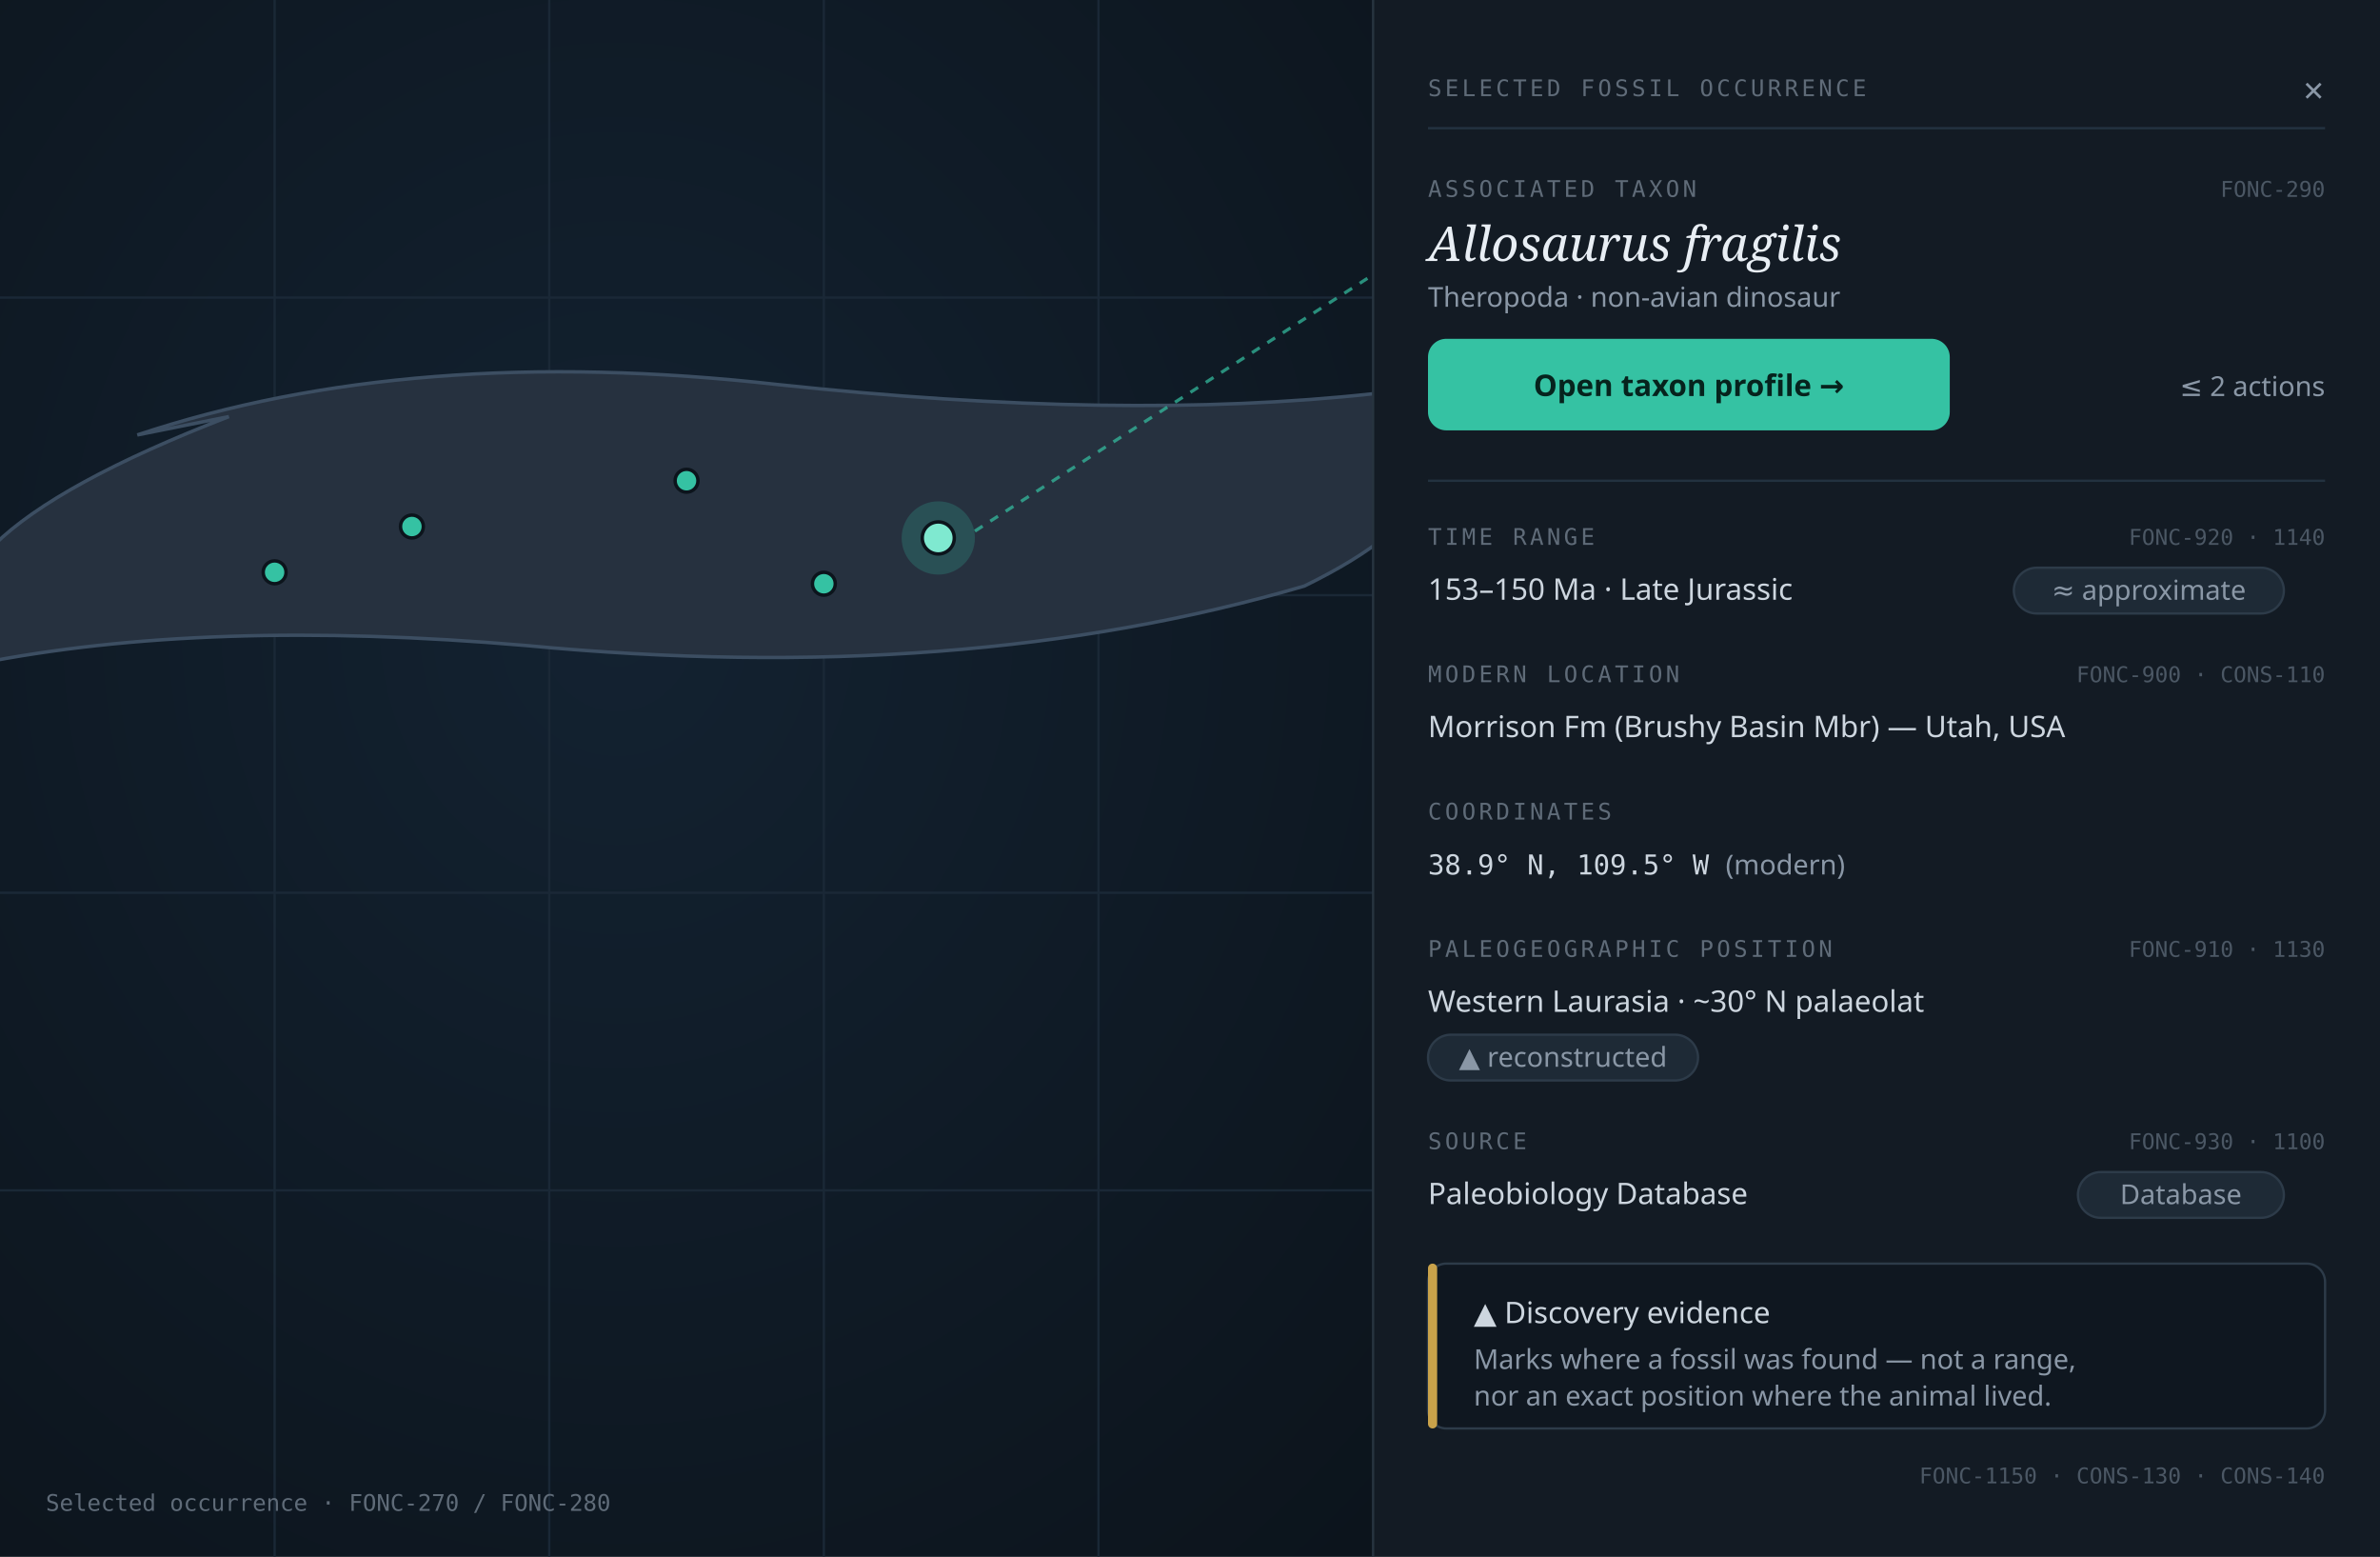
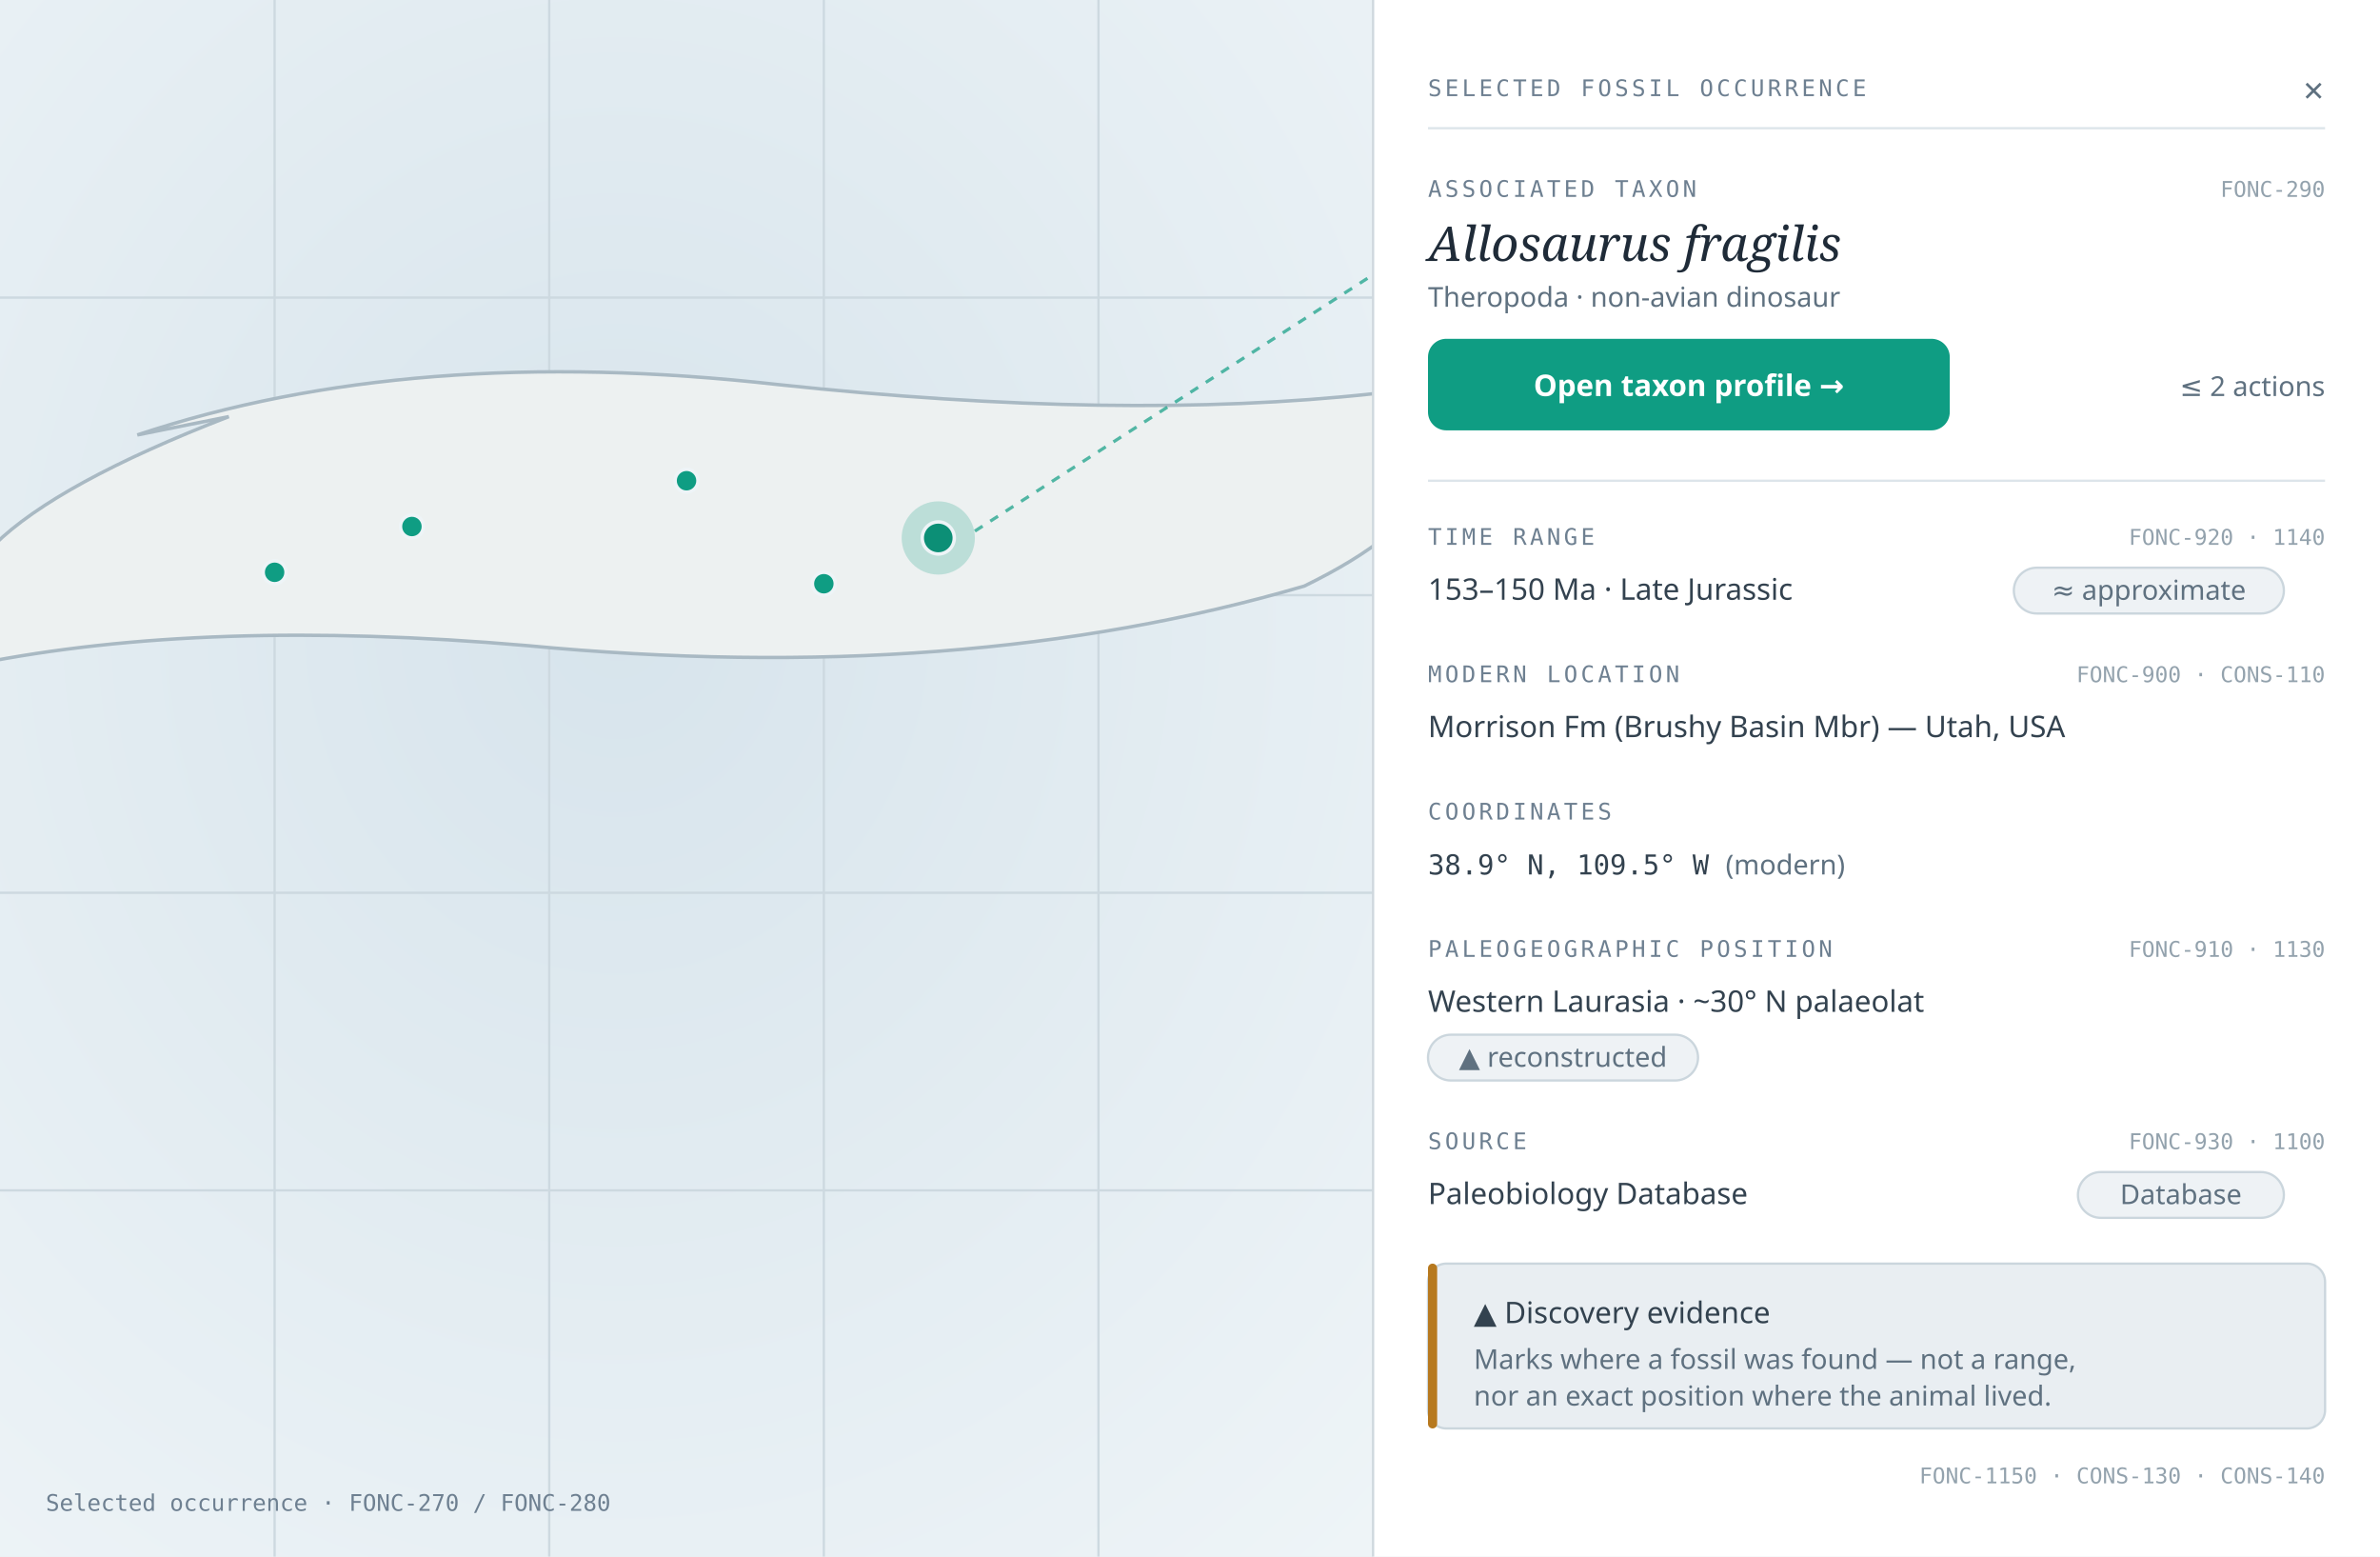
<svg xmlns="http://www.w3.org/2000/svg" viewBox="0 0 1040 680" font-family="'IBM Plex Sans','system-ui','Segoe UI',sans-serif" role="img" aria-label="High-fidelity fossil occurrence panel, docked over the map">
  <defs>
    <radialGradient id="ocean2" cx="45%" cy="40%" r="80%">
-       <stop offset="0" stop-color="#132231" />
-       <stop offset="1" stop-color="#0c141c" />
+       <stop offset="0" stop-color="#d7e4ec" />
+       <stop offset="1" stop-color="#eef4f7" />
    </radialGradient>
    <clipPath id="mapc">
      <rect x="0" y="0" width="600" height="680" />
    </clipPath>
  </defs>
  <style>
    .serif{font-family:'Spectral','Source Serif 4','Charter','Georgia',serif}
    .mono{font-family:'IBM Plex Mono','SFMono-Regular','Menlo',monospace}
-     .eyebrow{font-family:'IBM Plex Mono','SFMono-Regular',monospace;font-size:10px;letter-spacing:1.4px;fill:#5f6b78}
-     .lbl{font-size:12px;fill:#8a97a6}
-     .val{font-size:13px;fill:#cdd6df}
-     .hi{font-size:13px;fill:#e8eef4}
-     .id{font-family:'IBM Plex Mono',monospace;font-size:9.5px;fill:#4b5764}
+     .eyebrow{font-family:'IBM Plex Mono','SFMono-Regular',monospace;font-size:10px;letter-spacing:1.4px;fill:#6e8091}
+     .lbl{font-size:12px;fill:#5f7180}
+     .val{font-size:13px;fill:#33424f}
+     .hi{font-size:13px;fill:#1f2b38}
+     .id{font-family:'IBM Plex Mono',monospace;font-size:9.5px;fill:#93a2ad}
  </style>
-   <rect width="1040" height="680" fill="#0f1720" />
+   <rect width="1040" height="680" fill="#e9eef2" />
  <g clip-path="url(#mapc)">
    <rect width="600" height="680" fill="url(#ocean2)" />
-     <g stroke="#1a2836" stroke-width="1">
+     <g stroke="#cdd9e0" stroke-width="1">
      <line x1="120" y1="0" x2="120" y2="680" />
      <line x1="240" y1="0" x2="240" y2="680" />
      <line x1="360" y1="0" x2="360" y2="680" />
      <line x1="480" y1="0" x2="480" y2="680" />
      <line x1="0" y1="130" x2="600" y2="130" />
      <line x1="0" y1="260" x2="600" y2="260" />
      <line x1="0" y1="390" x2="600" y2="390" />
      <line x1="0" y1="520" x2="600" y2="520" />
    </g>
-     <path d="M60 190 q120 -40 280 -22 q150 16 260 4 q60 40 -30 84 q-150 44 -340 26 q-140 -12 -240 8 q-40 -50 110 -108 z" fill="#26313f" stroke="#3c4e62" stroke-width="1.5" />
-     <g fill="#35c2a3" stroke="#0c141c" stroke-width="1.5">
+     <path d="M60 190 q120 -40 280 -22 q150 16 260 4 q60 40 -30 84 q-150 44 -340 26 q-140 -12 -240 8 q-40 -50 110 -108 z" fill="#edf1f1" stroke="#a9b9c3" stroke-width="1.5" />
+     <g fill="#0f9d83" stroke="#eef4f7" stroke-width="1.5">
      <circle cx="180" cy="230" r="5" />
      <circle cx="300" cy="210" r="5" />
      <circle cx="360" cy="255" r="5" />
      <circle cx="120" cy="250" r="5" />
    </g>
-     <circle cx="410" cy="235" r="16" fill="#35c2a3" fill-opacity="0.22" />
-     <circle cx="410" cy="235" r="7" fill="#7fe9d0" stroke="#0c141c" stroke-width="1.5" />
-     <line x1="426" y1="232" x2="600" y2="120" stroke="#35c2a3" stroke-width="1.4" stroke-dasharray="4 4" opacity="0.7" />
-     <text x="20" y="660" class="mono" font-size="10" fill="#5f6b78">Selected occurrence · FONC-270 / FONC-280</text>
+     <circle cx="410" cy="235" r="16" fill="#0f9d83" fill-opacity="0.22" />
+     <circle cx="410" cy="235" r="7" fill="#0c8f76" stroke="#eef4f7" stroke-width="1.5" />
+     <line x1="426" y1="232" x2="600" y2="120" stroke="#0f9d83" stroke-width="1.4" stroke-dasharray="4 4" opacity="0.7" />
+     <text x="20" y="660" class="mono" font-size="10" fill="#6e8091">Selected occurrence · FONC-270 / FONC-280</text>
  </g>
-   <rect x="600" y="0" width="440" height="680" fill="#131b24" />
-   <line x1="600" y1="0" x2="600" y2="680" stroke="#27343f" />
+   <rect x="600" y="0" width="440" height="680" fill="#ffffff" />
+   <line x1="600" y1="0" x2="600" y2="680" stroke="#cfd8de" />
  <text x="624" y="42" class="eyebrow">SELECTED FOSSIL OCCURRENCE</text>
  <text x="1016" y="44" class="lbl" font-size="14" text-anchor="end">✕</text>
-   <line x1="624" y1="56" x2="1016" y2="56" stroke="#233240" />
+   <line x1="624" y1="56" x2="1016" y2="56" stroke="#dde5ea" />
  <text x="624" y="86" class="eyebrow">ASSOCIATED TAXON</text>
  <text x="1016" y="86" class="id" text-anchor="end">FONC-290</text>
-   <text x="624" y="114" class="serif" font-style="italic" font-size="21" fill="#e8eef4">Allosaurus fragilis</text>
+   <text x="624" y="114" class="serif" font-style="italic" font-size="21" fill="#1f2b38">Allosaurus fragilis</text>
  <text x="624" y="134" class="lbl">Theropoda · non-avian dinosaur</text>
-   <rect x="624" y="148" width="228" height="40" rx="8" fill="#35c2a3" />
-   <text x="738" y="173" font-size="13" font-weight="600" fill="#06231d" text-anchor="middle">Open taxon profile  →</text>
+   <rect x="624" y="148" width="228" height="40" rx="8" fill="#0f9d83" />
+   <text x="738" y="173" font-size="13" font-weight="600" fill="#ffffff" text-anchor="middle">Open taxon profile  →</text>
  <text x="1016" y="173" class="lbl" font-size="11" text-anchor="end">≤ 2 actions</text>
-   <line x1="624" y1="210" x2="1016" y2="210" stroke="#233240" />
+   <line x1="624" y1="210" x2="1016" y2="210" stroke="#dde5ea" />
  <text x="624" y="238" class="eyebrow">TIME RANGE</text>
  <text x="1016" y="238" class="id" text-anchor="end">FONC-920 · 1140</text>
  <text x="624" y="262" class="val">153–150 Ma · Late Jurassic</text>
-   <rect x="880" y="248" width="118" height="20" rx="10" fill="#1e2a36" stroke="#2d3b49" />
-   <text x="939" y="262" class="lbl" font-size="10.5" text-anchor="middle" fill="#9fb0c0">≈ approximate</text>
+   <rect x="880" y="248" width="118" height="20" rx="10" fill="#eef2f5" stroke="#cbd6dd" />
+   <text x="939" y="262" class="lbl" font-size="10.5" text-anchor="middle" fill="#566573">≈ approximate</text>
  <text x="624" y="298" class="eyebrow">MODERN LOCATION</text>
  <text x="1016" y="298" class="id" text-anchor="end">FONC-900 · CONS-110</text>
  <text x="624" y="322" class="val">Morrison Fm (Brushy Basin Mbr) — Utah, USA</text>
  <text x="624" y="358" class="eyebrow">COORDINATES</text>
-   <text x="624" y="382" class="mono" font-size="12" fill="#cdd6df">38.9° N, 109.5° W <tspan class="lbl" font-family="'IBM Plex Sans'">(modern)</tspan>
+   <text x="624" y="382" class="mono" font-size="12" fill="#33424f">38.9° N, 109.5° W <tspan class="lbl" font-family="'IBM Plex Sans'">(modern)</tspan>
  </text>
  <text x="624" y="418" class="eyebrow">PALEOGEOGRAPHIC POSITION</text>
  <text x="1016" y="418" class="id" text-anchor="end">FONC-910 · 1130</text>
  <text x="624" y="442" class="val">Western Laurasia · ~30° N palaeolat</text>
-   <rect x="624" y="452" width="118" height="20" rx="10" fill="#1e2a36" stroke="#2d3b49" />
-   <text x="683" y="466" class="lbl" font-size="10.5" text-anchor="middle" fill="#9fb0c0">▲ reconstructed</text>
+   <rect x="624" y="452" width="118" height="20" rx="10" fill="#eef2f5" stroke="#cbd6dd" />
+   <text x="683" y="466" class="lbl" font-size="10.5" text-anchor="middle" fill="#566573">▲ reconstructed</text>
  <text x="624" y="502" class="eyebrow">SOURCE</text>
  <text x="1016" y="502" class="id" text-anchor="end">FONC-930 · 1100</text>
  <text x="624" y="526" class="val">Paleobiology Database</text>
-   <rect x="908" y="512" width="90" height="20" rx="10" fill="#1e2a36" stroke="#2d3b49" />
+   <rect x="908" y="512" width="90" height="20" rx="10" fill="#eef2f5" stroke="#cbd6dd" />
  <text x="953" y="526" class="lbl" font-size="10" text-anchor="middle">Database</text>
-   <rect x="624" y="552" width="392" height="72" rx="8" fill="#0f1720" stroke="#2d3b49" />
-   <rect x="624" y="552" width="4" height="72" rx="2" fill="#c9a24a" />
-   <text x="644" y="578" class="val" font-size="12.5" fill="#e8eef4">▲ Discovery evidence</text>
+   <rect x="624" y="552" width="392" height="72" rx="8" fill="#e9eef2" stroke="#cbd6dd" />
+   <rect x="624" y="552" width="4" height="72" rx="2" fill="#b7791f" />
+   <text x="644" y="578" class="val" font-size="12.5" fill="#1f2b38">▲ Discovery evidence</text>
  <text x="644" y="598" class="lbl" font-size="11.5">Marks where a fossil was found — not a range,</text>
  <text x="644" y="614" class="lbl" font-size="11.5">nor an exact position where the animal lived.</text>
  <text x="1016" y="648" class="id" text-anchor="end">FONC-1150 · CONS-130 · CONS-140</text>
</svg>
